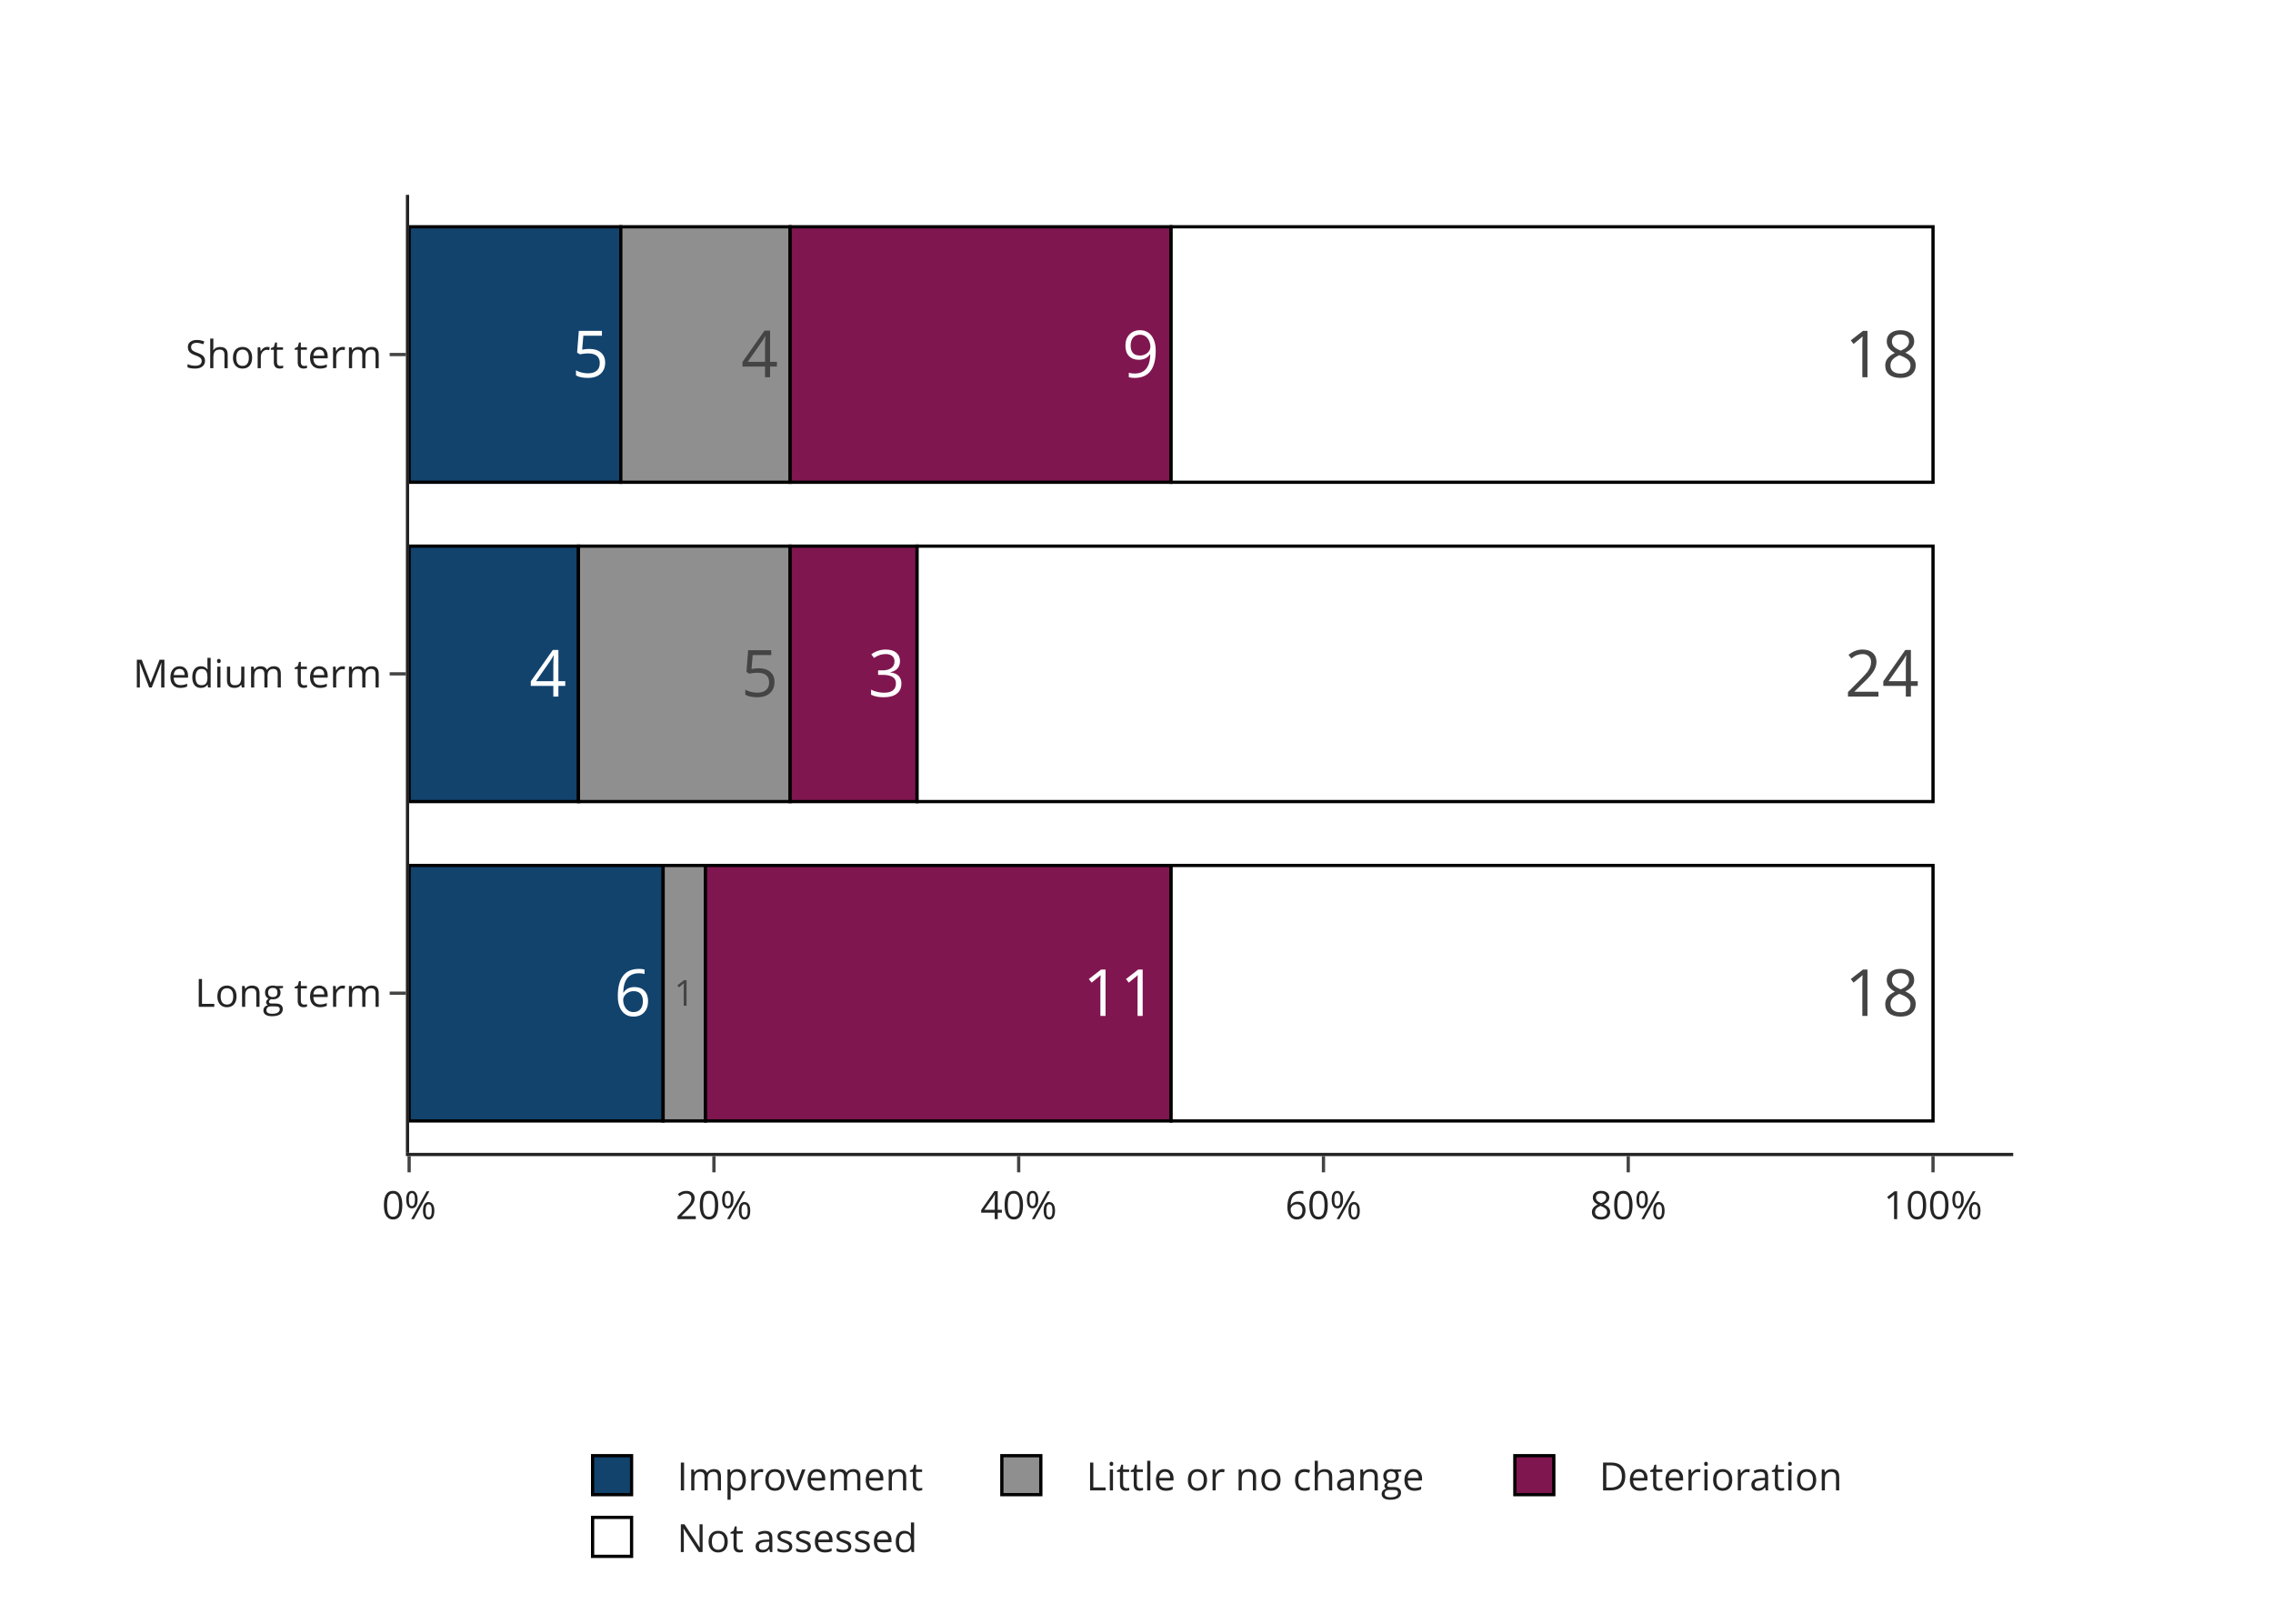
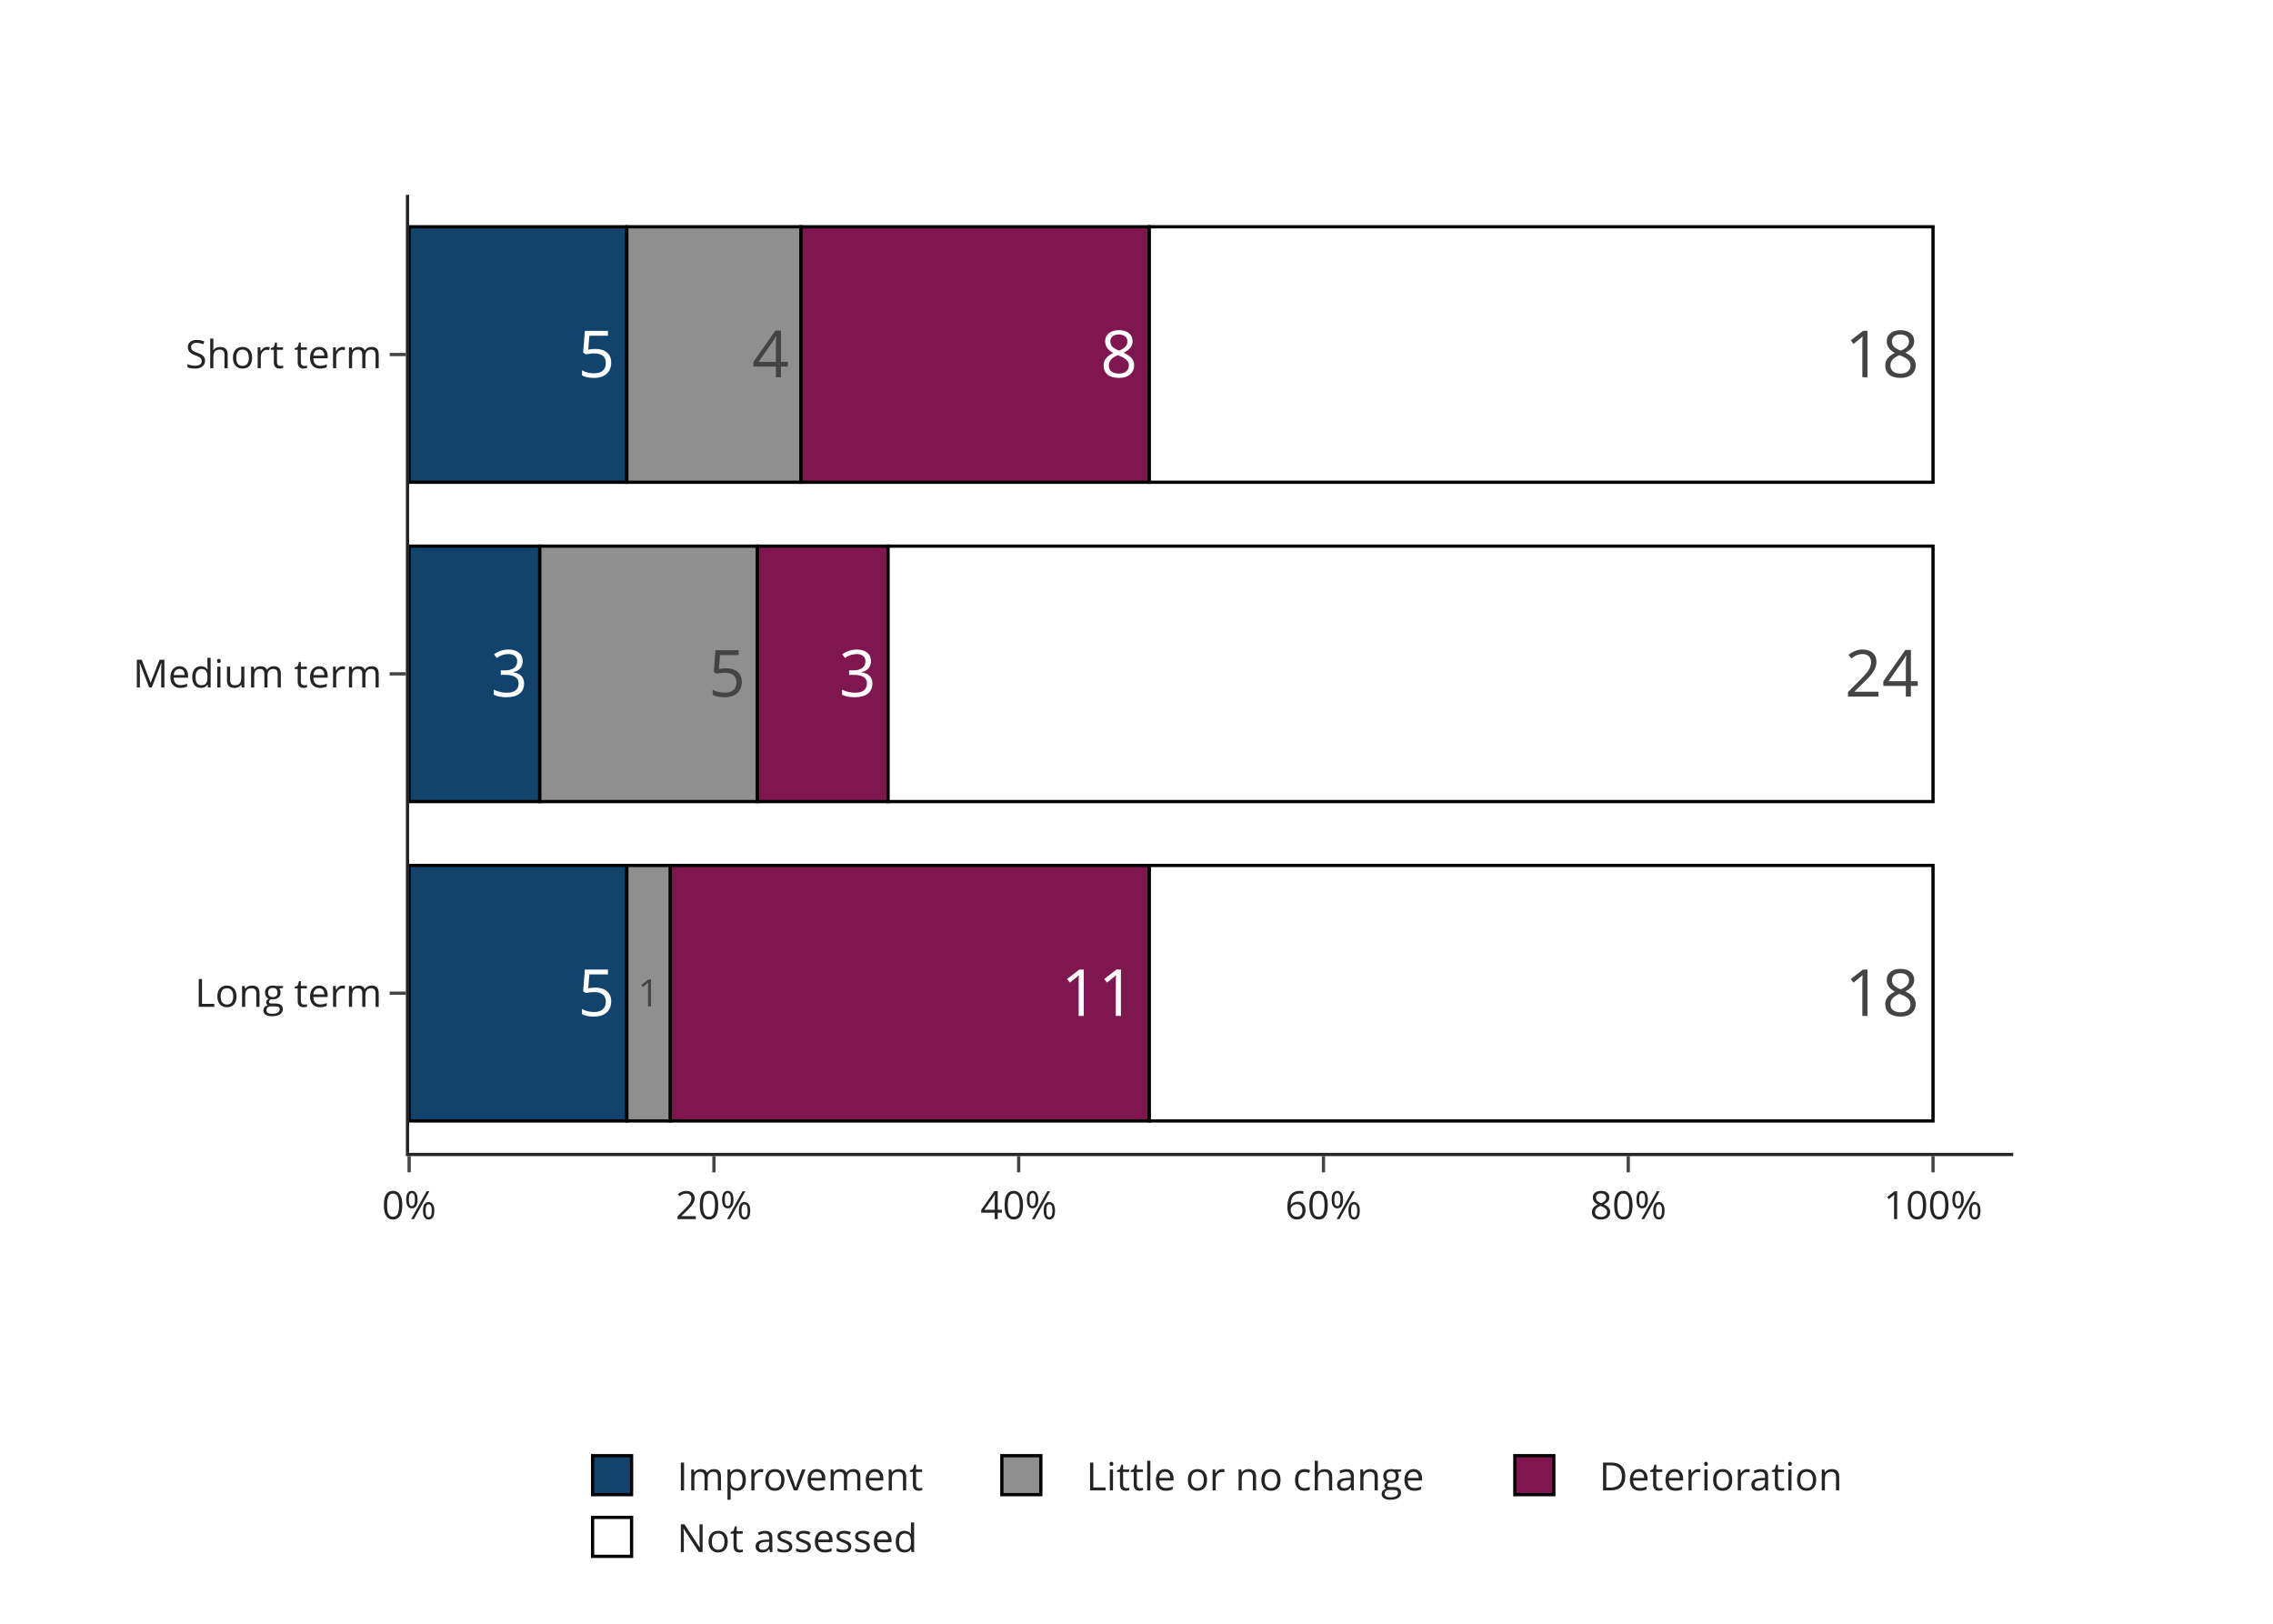
<svg xmlns="http://www.w3.org/2000/svg" class="main-svg" width="700" height="500" style="" viewBox="0 0 700 500">
  <rect x="0" y="0" width="700" height="500" style="fill: rgb(255, 255, 255); fill-opacity: 1;" />
-   <defs id="defs-469dfa">
+   <defs id="defs-3b7e58">
    <g class="clips">
-       <clipPath id="clip469dfaxyplot" class="plotclip">
+       <clipPath id="clip3b7e58xyplot" class="plotclip">
        <rect width="494" height="295" />
      </clipPath>
-       <clipPath class="axesclip" id="clip469dfax">
+       <clipPath class="axesclip" id="clip3b7e58x">
        <rect x="126" y="0" width="494" height="500" />
      </clipPath>
-       <clipPath class="axesclip" id="clip469dfay">
+       <clipPath class="axesclip" id="clip3b7e58y">
        <rect x="0" y="60" width="700" height="295" />
      </clipPath>
-       <clipPath class="axesclip" id="clip469dfaxy">
+       <clipPath class="axesclip" id="clip3b7e58xy">
        <rect x="126" y="60" width="494" height="295" />
      </clipPath>
    </g>
    <g class="gradients" />
    <g class="patterns" />
  </defs>
  <g class="bglayer" />
  <g class="layer-below">
    <g class="imagelayer" />
    <g class="shapelayer" />
  </g>
  <g class="cartesianlayer">
    <g class="subplot xy">
      <g class="layer-subplot">
        <g class="shapelayer" />
        <g class="imagelayer" />
      </g>
      <g class="minor-gridlayer">
        <g class="x" />
        <g class="y" />
      </g>
      <g class="gridlayer">
        <g class="x" />
        <g class="y" />
      </g>
      <g class="zerolinelayer" />
      <path class="xlines-below" />
      <path class="ylines-below" />
      <g class="overlines-below" />
      <g class="xaxislayer-below" />
      <g class="yaxislayer-below" />
      <g class="overaxes-below" />
-       <g class="plot" transform="translate(126,60)" clip-path="url(#clip469dfaxyplot)">
+       <g class="plot" transform="translate(126,60)" clip-path="url(#clip3b7e58xyplot)">
        <g class="barlayer mlayer">
          <g class="trace bars" style="opacity: 1;">
            <g class="points">
              <g class="point">
-                 <path d="M0,285.17V206.5H78.22V285.17Z" style="vector-effect: none; opacity: 1; stroke-width: 1px; fill: rgb(18, 67, 109); fill-opacity: 1; stroke: rgb(0, 0, 0); stroke-opacity: 1;" />
-                 <text class="bartext bartext-inside" text-anchor="middle" data-notex="1" x="0" y="0" style="font-family: 'Open Sans', verdana, arial, sans-serif; font-size: 20px; fill: rgb(255, 255, 255); fill-opacity: 1; white-space: pre;" transform="translate(68.845,252.835)">6</text>
-               </g>
-               <g class="point">
-                 <path d="M0,186.83V108.17H52.14V186.83Z" style="vector-effect: none; opacity: 1; stroke-width: 1px; fill: rgb(18, 67, 109); fill-opacity: 1; stroke: rgb(0, 0, 0); stroke-opacity: 1;" />
-                 <text class="bartext bartext-inside" text-anchor="middle" data-notex="1" x="0" y="0" style="font-family: 'Open Sans', verdana, arial, sans-serif; font-size: 20px; fill: rgb(255, 255, 255); fill-opacity: 1; white-space: pre;" transform="translate(42.765,154.5)">4</text>
-               </g>
-               <g class="point">
-                 <path d="M0,88.5V9.83H65.18V88.5Z" style="vector-effect: none; opacity: 1; stroke-width: 1px; fill: rgb(18, 67, 109); fill-opacity: 1; stroke: rgb(0, 0, 0); stroke-opacity: 1;" />
-                 <text class="bartext bartext-inside" text-anchor="middle" data-notex="1" x="0" y="0" style="font-family: 'Open Sans', verdana, arial, sans-serif; font-size: 20px; fill: rgb(255, 255, 255); fill-opacity: 1; white-space: pre;" transform="translate(55.805,56.165)">5</text>
-               </g>
-             </g>
-           </g>
-           <g class="trace bars" style="opacity: 1;">
-             <g class="points">
-               <g class="point">
-                 <path d="M78.22,285.17V206.5H91.25V285.17Z" style="vector-effect: none; opacity: 1; stroke-width: 1px; fill: rgb(143, 143, 143); fill-opacity: 1; stroke: rgb(0, 0, 0); stroke-opacity: 1;" />
-                 <text class="bartext bartext-inside" text-anchor="middle" data-notex="1" x="0" y="0" style="font-family: 'Open Sans', verdana, arial, sans-serif; font-size: 20px; fill: rgb(68, 68, 68); fill-opacity: 1; white-space: pre;" transform="translate(84.735,249.6946)scale(0.5513725)">1</text>
-               </g>
-               <g class="point">
-                 <path d="M52.14,186.83V108.17H117.33V186.83Z" style="vector-effect: none; opacity: 1; stroke-width: 1px; fill: rgb(143, 143, 143); fill-opacity: 1; stroke: rgb(0, 0, 0); stroke-opacity: 1;" />
-                 <text class="bartext bartext-inside" text-anchor="middle" data-notex="1" x="0" y="0" style="font-family: 'Open Sans', verdana, arial, sans-serif; font-size: 20px; fill: rgb(68, 68, 68); fill-opacity: 1; white-space: pre;" transform="translate(107.955,154.5)">5</text>
-               </g>
-               <g class="point">
-                 <path d="M65.18,88.5V9.83H117.33V88.5Z" style="vector-effect: none; opacity: 1; stroke-width: 1px; fill: rgb(143, 143, 143); fill-opacity: 1; stroke: rgb(0, 0, 0); stroke-opacity: 1;" />
-                 <text class="bartext bartext-inside" text-anchor="middle" data-notex="1" x="0" y="0" style="font-family: 'Open Sans', verdana, arial, sans-serif; font-size: 20px; fill: rgb(68, 68, 68); fill-opacity: 1; white-space: pre;" transform="translate(107.955,56.165)">4</text>
-               </g>
-             </g>
-           </g>
-           <g class="trace bars" style="opacity: 1;">
-             <g class="points">
-               <g class="point">
-                 <path d="M91.25,285.17V206.5H234.65V285.17Z" style="vector-effect: none; opacity: 1; stroke-width: 1px; fill: rgb(128, 22, 80); fill-opacity: 1; stroke: rgb(0, 0, 0); stroke-opacity: 1;" />
-                 <text class="bartext bartext-inside" text-anchor="middle" data-notex="1" x="0" y="0" style="font-family: 'Open Sans', verdana, arial, sans-serif; font-size: 20px; fill: rgb(255, 255, 255); fill-opacity: 1; white-space: pre;" transform="translate(218.9156,252.835)">11</text>
-               </g>
-               <g class="point">
-                 <path d="M117.33,186.83V108.17H156.43V186.83Z" style="vector-effect: none; opacity: 1; stroke-width: 1px; fill: rgb(128, 22, 80); fill-opacity: 1; stroke: rgb(0, 0, 0); stroke-opacity: 1;" />
-                 <text class="bartext bartext-inside" text-anchor="middle" data-notex="1" x="0" y="0" style="font-family: 'Open Sans', verdana, arial, sans-serif; font-size: 20px; fill: rgb(255, 255, 255); fill-opacity: 1; white-space: pre;" transform="translate(147.055,154.5)">3</text>
-               </g>
-               <g class="point">
-                 <path d="M117.33,88.5V9.83H234.65V88.5Z" style="vector-effect: none; opacity: 1; stroke-width: 1px; fill: rgb(128, 22, 80); fill-opacity: 1; stroke: rgb(0, 0, 0); stroke-opacity: 1;" />
-                 <text class="bartext bartext-inside" text-anchor="middle" data-notex="1" x="0" y="0" style="font-family: 'Open Sans', verdana, arial, sans-serif; font-size: 20px; fill: rgb(255, 255, 255); fill-opacity: 1; white-space: pre;" transform="translate(225.275,56.165)">9</text>
-               </g>
-             </g>
-           </g>
-           <g class="trace bars" style="opacity: 1;">
-             <g class="points">
-               <g class="point">
-                 <path d="M234.65,285.17V206.5H469.3V285.17Z" style="vector-effect: none; opacity: 1; stroke-width: 1px; fill: rgb(255, 255, 255); fill-opacity: 1; stroke: rgb(0, 0, 0); stroke-opacity: 1;" />
+                 <path d="M0,285.17V206.5H67.04V285.17Z" style="vector-effect: none; opacity: 1; stroke-width: 1px; fill: rgb(18, 67, 109); fill-opacity: 1; stroke: rgb(0, 0, 0); stroke-opacity: 1;" />
+                 <text class="bartext bartext-inside" text-anchor="middle" data-notex="1" x="0" y="0" style="font-family: 'Open Sans', verdana, arial, sans-serif; font-size: 20px; fill: rgb(255, 255, 255); fill-opacity: 1; white-space: pre;" transform="translate(57.665,252.835)">5</text>
+               </g>
+               <g class="point">
+                 <path d="M0,186.83V108.17H40.23V186.83Z" style="vector-effect: none; opacity: 1; stroke-width: 1px; fill: rgb(18, 67, 109); fill-opacity: 1; stroke: rgb(0, 0, 0); stroke-opacity: 1;" />
+                 <text class="bartext bartext-inside" text-anchor="middle" data-notex="1" x="0" y="0" style="font-family: 'Open Sans', verdana, arial, sans-serif; font-size: 20px; fill: rgb(255, 255, 255); fill-opacity: 1; white-space: pre;" transform="translate(30.855,154.5)">3</text>
+               </g>
+               <g class="point">
+                 <path d="M0,88.5V9.83H67.04V88.5Z" style="vector-effect: none; opacity: 1; stroke-width: 1px; fill: rgb(18, 67, 109); fill-opacity: 1; stroke: rgb(0, 0, 0); stroke-opacity: 1;" />
+                 <text class="bartext bartext-inside" text-anchor="middle" data-notex="1" x="0" y="0" style="font-family: 'Open Sans', verdana, arial, sans-serif; font-size: 20px; fill: rgb(255, 255, 255); fill-opacity: 1; white-space: pre;" transform="translate(57.665,56.165)">5</text>
+               </g>
+             </g>
+           </g>
+           <g class="trace bars" style="opacity: 1;">
+             <g class="points">
+               <g class="point">
+                 <path d="M67.04,285.17V206.5H80.45V285.17Z" style="vector-effect: none; opacity: 1; stroke-width: 1px; fill: rgb(143, 143, 143); fill-opacity: 1; stroke: rgb(0, 0, 0); stroke-opacity: 1;" />
+                 <text class="bartext bartext-inside" text-anchor="middle" data-notex="1" x="0" y="0" style="font-family: 'Open Sans', verdana, arial, sans-serif; font-size: 20px; fill: rgb(68, 68, 68); fill-opacity: 1; white-space: pre;" transform="translate(73.745,249.9032)scale(0.5811765)">1</text>
+               </g>
+               <g class="point">
+                 <path d="M40.23,186.83V108.17H107.27V186.83Z" style="vector-effect: none; opacity: 1; stroke-width: 1px; fill: rgb(143, 143, 143); fill-opacity: 1; stroke: rgb(0, 0, 0); stroke-opacity: 1;" />
+                 <text class="bartext bartext-inside" text-anchor="middle" data-notex="1" x="0" y="0" style="font-family: 'Open Sans', verdana, arial, sans-serif; font-size: 20px; fill: rgb(68, 68, 68); fill-opacity: 1; white-space: pre;" transform="translate(97.895,154.5)">5</text>
+               </g>
+               <g class="point">
+                 <path d="M67.04,88.5V9.83H120.68V88.5Z" style="vector-effect: none; opacity: 1; stroke-width: 1px; fill: rgb(143, 143, 143); fill-opacity: 1; stroke: rgb(0, 0, 0); stroke-opacity: 1;" />
+                 <text class="bartext bartext-inside" text-anchor="middle" data-notex="1" x="0" y="0" style="font-family: 'Open Sans', verdana, arial, sans-serif; font-size: 20px; fill: rgb(68, 68, 68); fill-opacity: 1; white-space: pre;" transform="translate(111.305,56.165)">4</text>
+               </g>
+             </g>
+           </g>
+           <g class="trace bars" style="opacity: 1;">
+             <g class="points">
+               <g class="point">
+                 <path d="M80.45,285.17V206.5H227.95V285.17Z" style="vector-effect: none; opacity: 1; stroke-width: 1px; fill: rgb(128, 22, 80); fill-opacity: 1; stroke: rgb(0, 0, 0); stroke-opacity: 1;" />
+                 <text class="bartext bartext-inside" text-anchor="middle" data-notex="1" x="0" y="0" style="font-family: 'Open Sans', verdana, arial, sans-serif; font-size: 20px; fill: rgb(255, 255, 255); fill-opacity: 1; white-space: pre;" transform="translate(212.2156,252.835)">11</text>
+               </g>
+               <g class="point">
+                 <path d="M107.27,186.83V108.17H147.49V186.83Z" style="vector-effect: none; opacity: 1; stroke-width: 1px; fill: rgb(128, 22, 80); fill-opacity: 1; stroke: rgb(0, 0, 0); stroke-opacity: 1;" />
+                 <text class="bartext bartext-inside" text-anchor="middle" data-notex="1" x="0" y="0" style="font-family: 'Open Sans', verdana, arial, sans-serif; font-size: 20px; fill: rgb(255, 255, 255); fill-opacity: 1; white-space: pre;" transform="translate(138.115,154.5)">3</text>
+               </g>
+               <g class="point">
+                 <path d="M120.68,88.5V9.83H227.95V88.5Z" style="vector-effect: none; opacity: 1; stroke-width: 1px; fill: rgb(128, 22, 80); fill-opacity: 1; stroke: rgb(0, 0, 0); stroke-opacity: 1;" />
+                 <text class="bartext bartext-inside" text-anchor="middle" data-notex="1" x="0" y="0" style="font-family: 'Open Sans', verdana, arial, sans-serif; font-size: 20px; fill: rgb(255, 255, 255); fill-opacity: 1; white-space: pre;" transform="translate(218.575,56.165)">8</text>
+               </g>
+             </g>
+           </g>
+           <g class="trace bars" style="opacity: 1;">
+             <g class="points">
+               <g class="point">
+                 <path d="M227.95,285.17V206.5H469.3V285.17Z" style="vector-effect: none; opacity: 1; stroke-width: 1px; fill: rgb(255, 255, 255); fill-opacity: 1; stroke: rgb(0, 0, 0); stroke-opacity: 1;" />
                <text class="bartext bartext-inside" text-anchor="middle" data-notex="1" x="0" y="0" style="font-family: 'Open Sans', verdana, arial, sans-serif; font-size: 20px; fill: rgb(68, 68, 68); fill-opacity: 1; white-space: pre;" transform="translate(453.5656,252.835)">18</text>
              </g>
              <g class="point">
-                 <path d="M156.43,186.83V108.17H469.3V186.83Z" style="vector-effect: none; opacity: 1; stroke-width: 1px; fill: rgb(255, 255, 255); fill-opacity: 1; stroke: rgb(0, 0, 0); stroke-opacity: 1;" />
+                 <path d="M147.49,186.83V108.17H469.3V186.83Z" style="vector-effect: none; opacity: 1; stroke-width: 1px; fill: rgb(255, 255, 255); fill-opacity: 1; stroke: rgb(0, 0, 0); stroke-opacity: 1;" />
                <text class="bartext bartext-inside" text-anchor="middle" data-notex="1" x="0" y="0" style="font-family: 'Open Sans', verdana, arial, sans-serif; font-size: 20px; fill: rgb(68, 68, 68); fill-opacity: 1; white-space: pre;" transform="translate(453.5656,154.5)">24</text>
              </g>
              <g class="point">
-                 <path d="M234.65,88.5V9.83H469.3V88.5Z" style="vector-effect: none; opacity: 1; stroke-width: 1px; fill: rgb(255, 255, 255); fill-opacity: 1; stroke: rgb(0, 0, 0); stroke-opacity: 1;" />
+                 <path d="M227.95,88.5V9.83H469.3V88.5Z" style="vector-effect: none; opacity: 1; stroke-width: 1px; fill: rgb(255, 255, 255); fill-opacity: 1; stroke: rgb(0, 0, 0); stroke-opacity: 1;" />
                <text class="bartext bartext-inside" text-anchor="middle" data-notex="1" x="0" y="0" style="font-family: 'Open Sans', verdana, arial, sans-serif; font-size: 20px; fill: rgb(68, 68, 68); fill-opacity: 1; white-space: pre;" transform="translate(453.5656,56.165)">18</text>
              </g>
            </g>
          </g>
        </g>
      </g>
      <g class="overplot" />
      <path class="xlines-above crisp" d="M125,355.5H620" style="fill: none; stroke-width: 1px; stroke: rgb(36, 36, 36); stroke-opacity: 1;" />
      <path class="ylines-above crisp" d="M125.5,60V355" style="fill: none; stroke-width: 1px; stroke: rgb(36, 36, 36); stroke-opacity: 1;" />
      <g class="overlines-above" />
      <g class="xaxislayer-above">
        <path class="xtick ticks crisp" d="M0,356v5" transform="translate(126,0)" style="stroke: rgb(68, 68, 68); stroke-opacity: 1; stroke-width: 1px;" />
        <path class="xtick ticks crisp" d="M0,356v5" transform="translate(219.86,0)" style="stroke: rgb(68, 68, 68); stroke-opacity: 1; stroke-width: 1px;" />
        <path class="xtick ticks crisp" d="M0,356v5" transform="translate(313.72,0)" style="stroke: rgb(68, 68, 68); stroke-opacity: 1; stroke-width: 1px;" />
        <path class="xtick ticks crisp" d="M0,356v5" transform="translate(407.58,0)" style="stroke: rgb(68, 68, 68); stroke-opacity: 1; stroke-width: 1px;" />
        <path class="xtick ticks crisp" d="M0,356v5" transform="translate(501.44,0)" style="stroke: rgb(68, 68, 68); stroke-opacity: 1; stroke-width: 1px;" />
        <path class="xtick ticks crisp" d="M0,356v5" transform="translate(595.3,0)" style="stroke: rgb(68, 68, 68); stroke-opacity: 1; stroke-width: 1px;" />
        <g class="xtick">
          <text text-anchor="middle" x="0" y="375.4" transform="translate(126,0)" style="font-family: 'Open Sans', verdana, arial, sans-serif; font-size: 12px; fill: rgb(36, 36, 36); fill-opacity: 1; white-space: pre; opacity: 1;">0%</text>
        </g>
        <g class="xtick">
          <text text-anchor="middle" x="0" y="375.4" style="font-family: 'Open Sans', verdana, arial, sans-serif; font-size: 12px; fill: rgb(36, 36, 36); fill-opacity: 1; white-space: pre; opacity: 1;" transform="translate(219.86,0)">20%</text>
        </g>
        <g class="xtick">
          <text text-anchor="middle" x="0" y="375.4" style="font-family: 'Open Sans', verdana, arial, sans-serif; font-size: 12px; fill: rgb(36, 36, 36); fill-opacity: 1; white-space: pre; opacity: 1;" transform="translate(313.72,0)">40%</text>
        </g>
        <g class="xtick">
          <text text-anchor="middle" x="0" y="375.4" style="font-family: 'Open Sans', verdana, arial, sans-serif; font-size: 12px; fill: rgb(36, 36, 36); fill-opacity: 1; white-space: pre; opacity: 1;" transform="translate(407.58,0)">60%</text>
        </g>
        <g class="xtick">
          <text text-anchor="middle" x="0" y="375.4" style="font-family: 'Open Sans', verdana, arial, sans-serif; font-size: 12px; fill: rgb(36, 36, 36); fill-opacity: 1; white-space: pre; opacity: 1;" transform="translate(501.44,0)">80%</text>
        </g>
        <g class="xtick">
          <text text-anchor="middle" x="0" y="375.4" style="font-family: 'Open Sans', verdana, arial, sans-serif; font-size: 12px; fill: rgb(36, 36, 36); fill-opacity: 1; white-space: pre; opacity: 1;" transform="translate(595.3,0)">100%</text>
        </g>
      </g>
      <g class="yaxislayer-above">
        <path class="ytick ticks crisp" d="M125,0h-5" transform="translate(0,305.83)" style="stroke: rgb(68, 68, 68); stroke-opacity: 1; stroke-width: 1px;" />
        <path class="ytick ticks crisp" d="M125,0h-5" transform="translate(0,207.5)" style="stroke: rgb(68, 68, 68); stroke-opacity: 1; stroke-width: 1px;" />
        <path class="ytick ticks crisp" d="M125,0h-5" transform="translate(0,109.17)" style="stroke: rgb(68, 68, 68); stroke-opacity: 1; stroke-width: 1px;" />
        <g class="ytick">
          <text text-anchor="end" x="117.6" y="4.2" transform="translate(0,305.83)" style="font-family: 'Open Sans', verdana, arial, sans-serif; font-size: 12px; fill: rgb(36, 36, 36); fill-opacity: 1; white-space: pre; opacity: 1;">Long term</text>
        </g>
        <g class="ytick">
          <text text-anchor="end" x="117.6" y="4.2" transform="translate(0,207.5)" style="font-family: 'Open Sans', verdana, arial, sans-serif; font-size: 12px; fill: rgb(36, 36, 36); fill-opacity: 1; white-space: pre; opacity: 1;">Medium term</text>
        </g>
        <g class="ytick">
          <text text-anchor="end" x="117.6" y="4.2" transform="translate(0,109.17)" style="font-family: 'Open Sans', verdana, arial, sans-serif; font-size: 12px; fill: rgb(36, 36, 36); fill-opacity: 1; white-space: pre; opacity: 1;">Short term</text>
        </g>
      </g>
      <g class="overaxes-above" />
    </g>
  </g>
  <g class="polarlayer" />
  <g class="smithlayer" />
  <g class="ternarylayer" />
  <g class="geolayer" />
  <g class="funnelarealayer" />
  <g class="pielayer" />
  <g class="iciclelayer" />
  <g class="treemaplayer" />
  <g class="sunburstlayer" />
  <g class="glimages" />
-   <defs id="topdefs-469dfa">
+   <defs id="topdefs-3b7e58">
    <g class="clips" />
-     <clipPath id="legend469dfa">
+     <clipPath id="legend3b7e58">
      <rect width="409" height="48" x="0" y="0" />
    </clipPath>
  </defs>
  <g class="layer-above">
    <g class="imagelayer" />
    <g class="shapelayer" />
  </g>
  <g class="infolayer">
    <g class="legend" pointer-events="all" transform="translate(168.5,439.75)">
      <rect class="bg" shape-rendering="crispEdges" width="409" height="48" x="0" y="0" style="stroke: rgb(68, 68, 68); stroke-opacity: 1; fill: rgb(255, 255, 255); fill-opacity: 1; stroke-width: 0px;" />
-       <g class="scrollbox" transform="" clip-path="url(#legend469dfa)">
+       <g class="scrollbox" transform="" clip-path="url(#legend3b7e58)">
        <g class="groups" transform="">
          <g class="traces" transform="translate(0,14.5)" style="opacity: 1;">
            <text class="legendtext" text-anchor="start" x="40" y="4.68" style="font-family: 'Open Sans', verdana, arial, sans-serif; font-size: 12px; fill: rgb(36, 36, 36); fill-opacity: 1; white-space: pre;">Improvement</text>
            <g class="layers" style="opacity: 1;">
              <g class="legendfill" />
              <g class="legendlines" />
              <g class="legendsymbols">
                <g class="legendpoints">
                  <path class="legendundefined" d="M6,6H-6V-6H6Z" transform="translate(20,0)" style="stroke-width: 1px; fill: rgb(18, 67, 109); fill-opacity: 1; stroke: rgb(0, 0, 0); stroke-opacity: 1;" />
                </g>
              </g>
            </g>
            <rect class="legendtoggle" x="0" y="-9.5" width="123.531" height="19" style="fill: rgb(0, 0, 0); fill-opacity: 0;" />
          </g>
        </g>
        <g class="groups" transform="translate(126.0312,0)">
          <g class="traces" transform="translate(0,14.5)" style="opacity: 1;">
            <text class="legendtext" text-anchor="start" x="40" y="4.68" style="font-family: 'Open Sans', verdana, arial, sans-serif; font-size: 12px; fill: rgb(36, 36, 36); fill-opacity: 1; white-space: pre;">Little or no change</text>
            <g class="layers" style="opacity: 1;">
              <g class="legendfill" />
              <g class="legendlines" />
              <g class="legendsymbols">
                <g class="legendpoints">
                  <path class="legendundefined" d="M6,6H-6V-6H6Z" transform="translate(20,0)" style="stroke-width: 1px; fill: rgb(143, 143, 143); fill-opacity: 1; stroke: rgb(0, 0, 0); stroke-opacity: 1;" />
                </g>
              </g>
            </g>
            <rect class="legendtoggle" x="0" y="-9.5" width="155.484" height="19" style="fill: rgb(0, 0, 0); fill-opacity: 0;" />
          </g>
        </g>
        <g class="groups" transform="translate(284.0156,0)">
          <g class="traces" transform="translate(0,14.5)" style="opacity: 1;">
            <text class="legendtext" text-anchor="start" x="40" y="4.68" style="font-family: 'Open Sans', verdana, arial, sans-serif; font-size: 12px; fill: rgb(36, 36, 36); fill-opacity: 1; white-space: pre;">Deterioration</text>
            <g class="layers" style="opacity: 1;">
              <g class="legendfill" />
              <g class="legendlines" />
              <g class="legendsymbols">
                <g class="legendpoints">
                  <path class="legendundefined" d="M6,6H-6V-6H6Z" transform="translate(20,0)" style="stroke-width: 1px; fill: rgb(128, 22, 80); fill-opacity: 1; stroke: rgb(0, 0, 0); stroke-opacity: 1;" />
                </g>
              </g>
            </g>
            <rect class="legendtoggle" x="0" y="-9.5" width="122.094" height="19" style="fill: rgb(0, 0, 0); fill-opacity: 0;" />
          </g>
        </g>
        <g class="groups" transform="translate(0,19)">
          <g class="traces" transform="translate(0,14.5)" style="opacity: 1;">
            <text class="legendtext" text-anchor="start" x="40" y="4.68" style="font-family: 'Open Sans', verdana, arial, sans-serif; font-size: 12px; fill: rgb(36, 36, 36); fill-opacity: 1; white-space: pre;">Not assessed</text>
            <g class="layers" style="opacity: 1;">
              <g class="legendfill" />
              <g class="legendlines" />
              <g class="legendsymbols">
                <g class="legendpoints">
                  <path class="legendundefined" d="M6,6H-6V-6H6Z" transform="translate(20,0)" style="stroke-width: 1px; fill: rgb(255, 255, 255); fill-opacity: 1; stroke: rgb(0, 0, 0); stroke-opacity: 1;" />
                </g>
              </g>
            </g>
            <rect class="legendtoggle" x="0" y="-9.5" width="122.094" height="19" style="fill: rgb(0, 0, 0); fill-opacity: 0;" />
          </g>
        </g>
      </g>
      <rect class="scrollbar" rx="20" ry="3" width="0" height="0" x="0" y="0" style="fill: rgb(128, 139, 164); fill-opacity: 1;" />
    </g>
    <g class="g-gtitle" />
    <g class="g-xtitle" />
    <g class="g-ytitle" />
  </g>
</svg>
